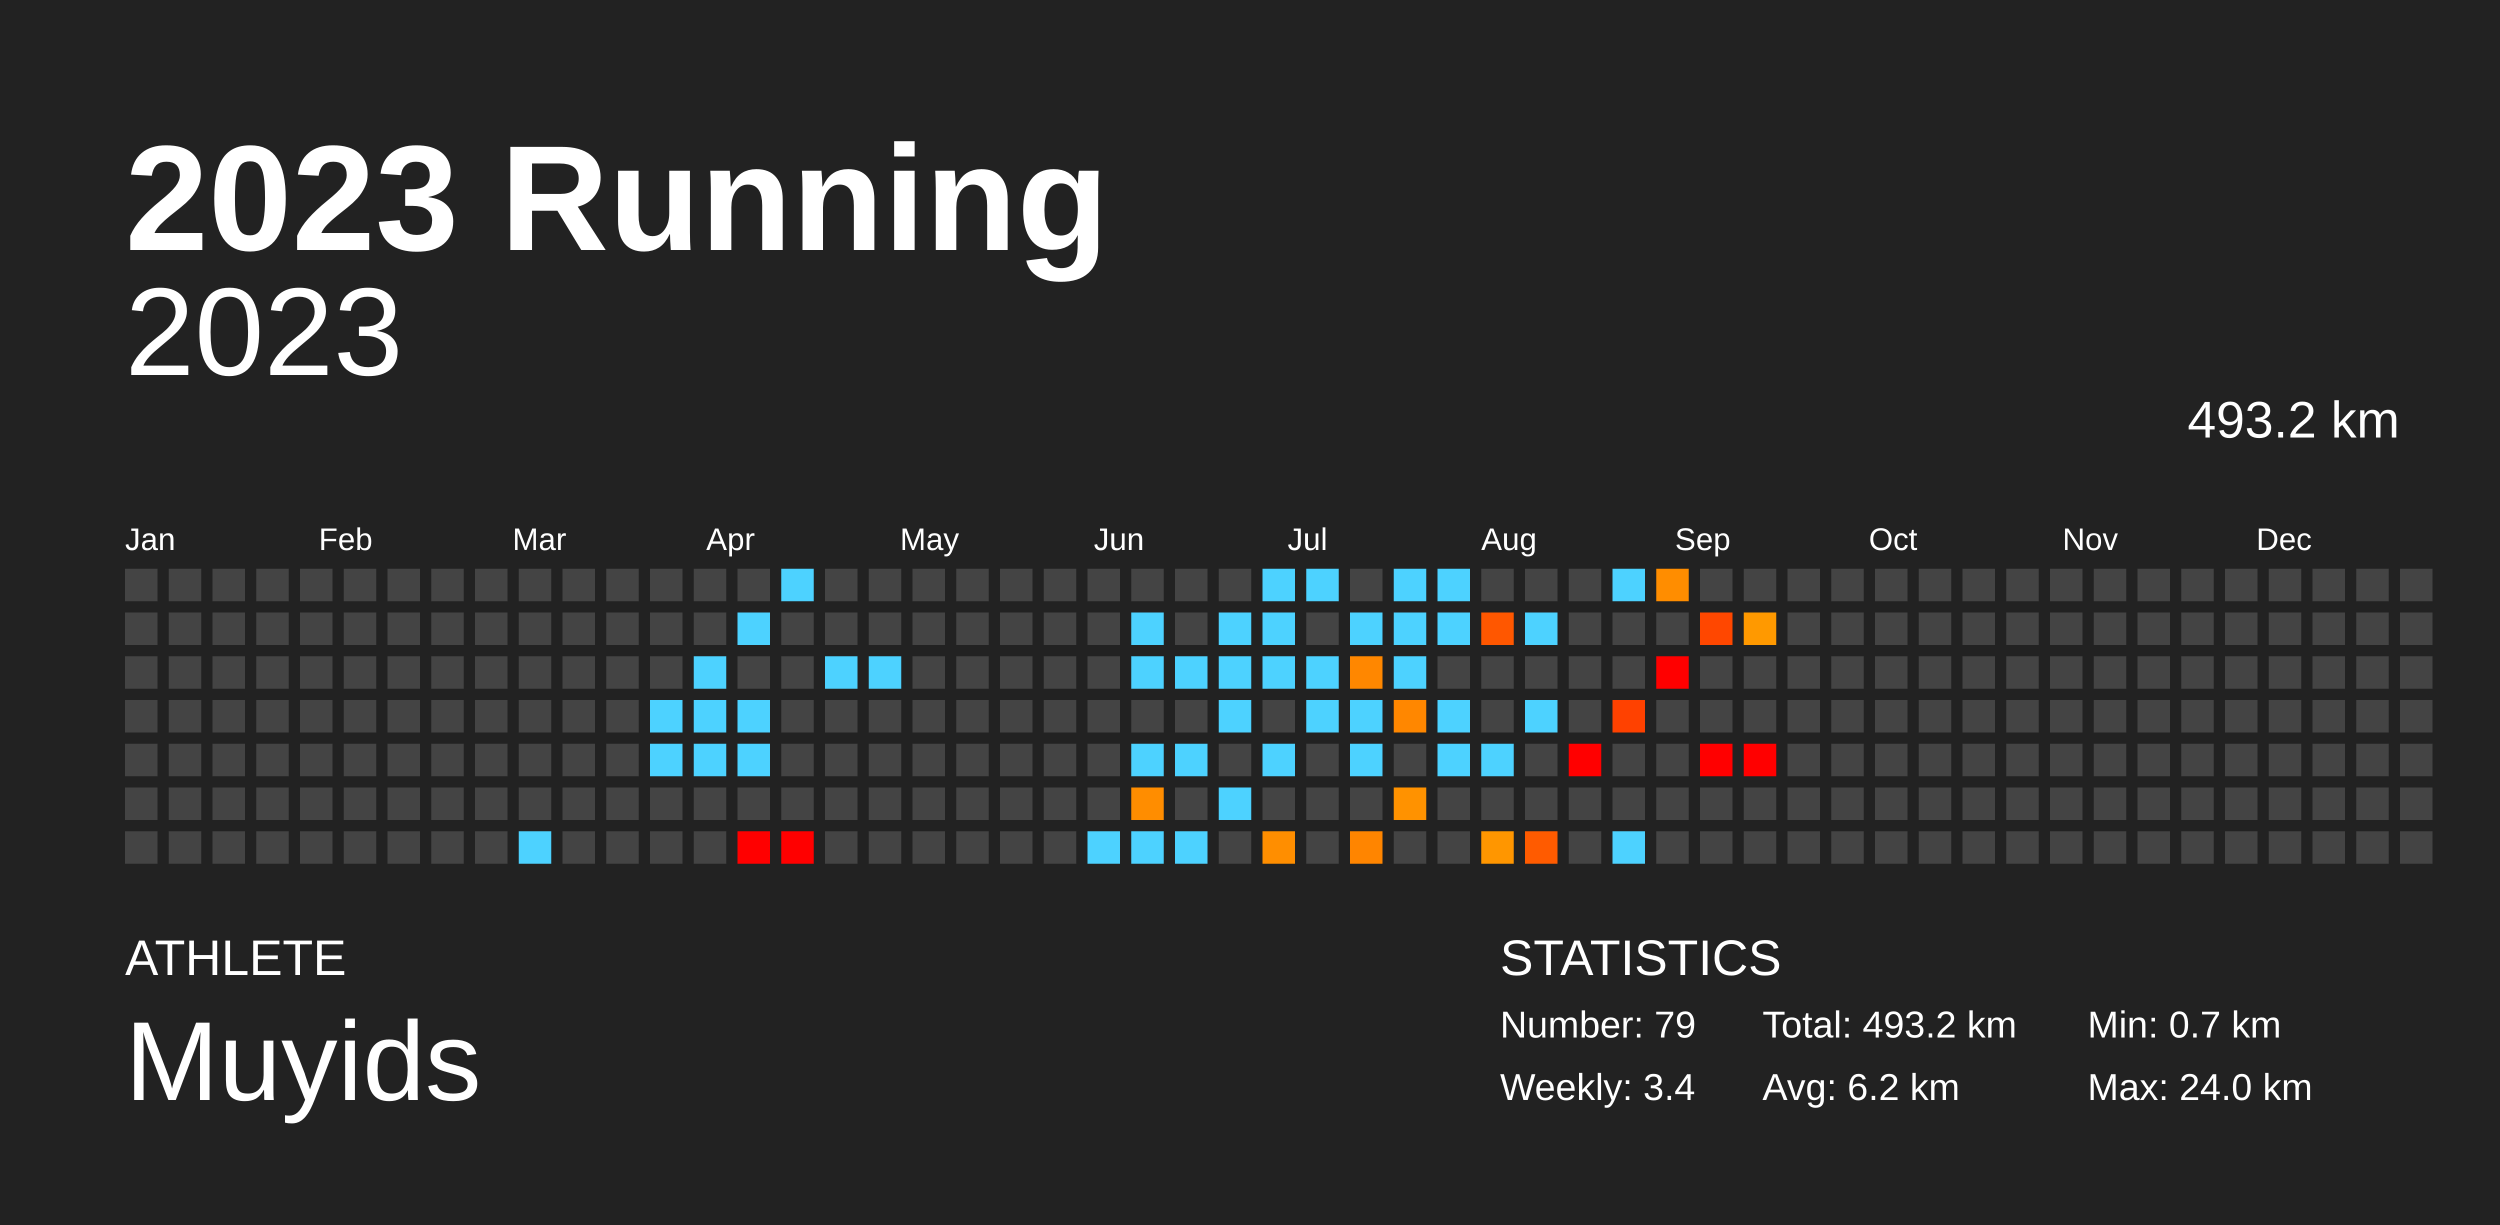
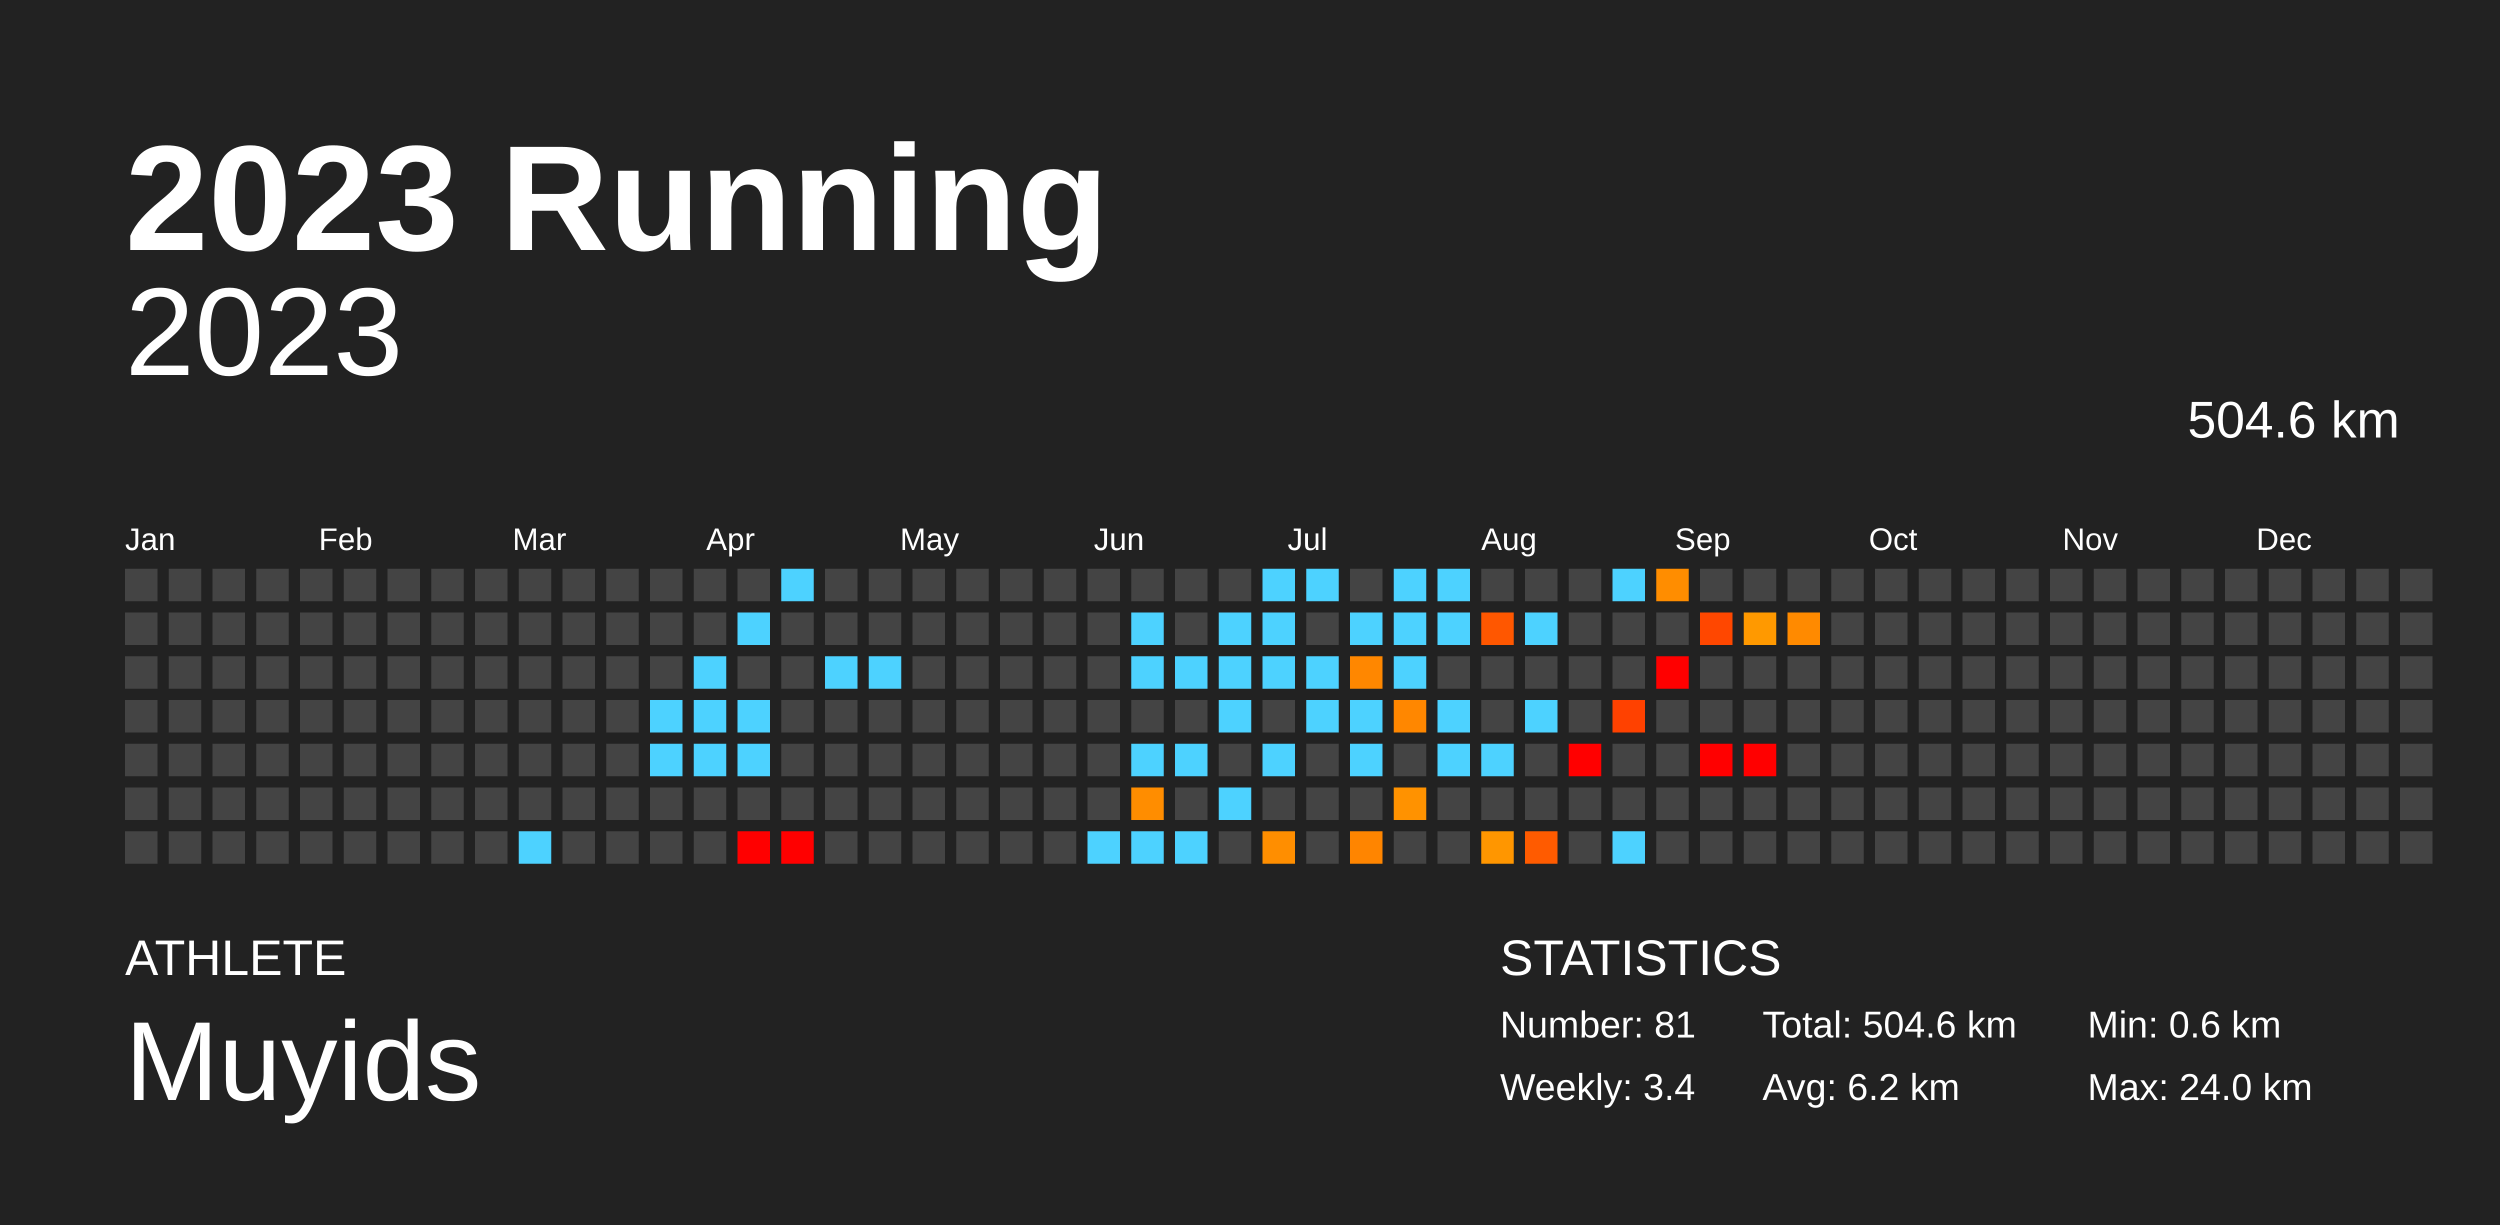
<svg xmlns="http://www.w3.org/2000/svg" baseProfile="full" height="98mm" version="1.1" viewBox="0,0,200,98" width="200mm">
  <defs />
  <rect fill="#222222" height="98" width="200" x="0" y="0" />
  <text fill="#FFFFFF" style="font-size:12px; font-family:Arial; font-weight:bold;" x="10" y="20">2023 Running</text>
  <text fill="#FFFFFF" style="font-size:4px; font-family:Arial" x="10" y="78">ATHLETE</text>
  <text fill="#FFFFFF" style="font-size:9px; font-family:Arial" x="10" y="88">Muyids</text>
  <text fill="#FFFFFF" style="font-size:4px; font-family:Arial" x="120" y="78">STATISTICS</text>
-   <text fill="#FFFFFF" style="font-size:3px; font-family:Arial" x="120" y="83">Number: 79</text>
+   <text fill="#FFFFFF" style="font-size:3px; font-family:Arial" x="120" y="83">Number: 81</text>
  <text fill="#FFFFFF" style="font-size:3px; font-family:Arial" x="120" y="88">Weekly: 3.4</text>
-   <text fill="#FFFFFF" style="font-size:3px; font-family:Arial" x="141" y="83">Total: 493.2 km</text>
+   <text fill="#FFFFFF" style="font-size:3px; font-family:Arial" x="141" y="83">Total: 504.6 km</text>
  <text fill="#FFFFFF" style="font-size:3px; font-family:Arial" x="141" y="88">Avg: 6.2 km</text>
-   <text fill="#FFFFFF" style="font-size:3px; font-family:Arial" x="167" y="83">Min: 0.7 km</text>
+   <text fill="#FFFFFF" style="font-size:3px; font-family:Arial" x="167" y="83">Min: 0.6 km</text>
  <text fill="#FFFFFF" style="font-size:3px; font-family:Arial" x="167" y="88">Max: 24.0 km</text>
  <text alignment-baseline="hanging" fill="#FFFFFF" style="font-size:10.0px; font-family:Arial;" x="10" y="30">2023</text>
-   <text alignment-baseline="hanging" fill="#FFFFFF" style="font-size:4.125px; font-family:Arial;" x="175" y="35">493.2 km</text>
+   <text alignment-baseline="hanging" fill="#FFFFFF" style="font-size:4.125px; font-family:Arial;" x="175" y="35">504.6 km</text>
  <text fill="#FFFFFF" style="font-size:2.5px; font-family:Arial" x="10.0" y="44">Jan</text>
  <text fill="#FFFFFF" style="font-size:2.5px; font-family:Arial" x="25.5" y="44">Feb</text>
  <text fill="#FFFFFF" style="font-size:2.5px; font-family:Arial" x="41.0" y="44">Mar</text>
  <text fill="#FFFFFF" style="font-size:2.5px; font-family:Arial" x="56.5" y="44">Apr</text>
  <text fill="#FFFFFF" style="font-size:2.5px; font-family:Arial" x="72.0" y="44">May</text>
  <text fill="#FFFFFF" style="font-size:2.5px; font-family:Arial" x="87.5" y="44">Jun</text>
  <text fill="#FFFFFF" style="font-size:2.5px; font-family:Arial" x="103.0" y="44">Jul</text>
  <text fill="#FFFFFF" style="font-size:2.5px; font-family:Arial" x="118.5" y="44">Aug</text>
  <text fill="#FFFFFF" style="font-size:2.5px; font-family:Arial" x="134.0" y="44">Sep</text>
  <text fill="#FFFFFF" style="font-size:2.5px; font-family:Arial" x="149.5" y="44">Oct</text>
  <text fill="#FFFFFF" style="font-size:2.5px; font-family:Arial" x="165.0" y="44">Nov</text>
  <text fill="#FFFFFF" style="font-size:2.5px; font-family:Arial" x="180.5" y="44">Dec</text>
  <rect fill="#444444" height="2.6" width="2.6" x="10.0" y="45.5" />
  <rect fill="#444444" height="2.6" width="2.6" x="10.0" y="49.0" />
  <rect fill="#444444" height="2.6" width="2.6" x="10.0" y="52.5" />
  <rect fill="#444444" height="2.6" width="2.6" x="10.0" y="56.0" />
  <rect fill="#444444" height="2.6" width="2.6" x="10.0" y="59.5" />
  <rect fill="#444444" height="2.6" width="2.6" x="10.0" y="63.0" />
  <rect fill="#444444" height="2.6" width="2.6" x="10.0" y="66.5" />
  <rect fill="#444444" height="2.6" width="2.6" x="13.5" y="45.5" />
  <rect fill="#444444" height="2.6" width="2.6" x="13.5" y="49.0" />
  <rect fill="#444444" height="2.6" width="2.6" x="13.5" y="52.5" />
  <rect fill="#444444" height="2.6" width="2.6" x="13.5" y="56.0" />
  <rect fill="#444444" height="2.6" width="2.6" x="13.5" y="59.5" />
  <rect fill="#444444" height="2.6" width="2.6" x="13.5" y="63.0" />
  <rect fill="#444444" height="2.6" width="2.6" x="13.5" y="66.5" />
  <rect fill="#444444" height="2.6" width="2.6" x="17.0" y="45.5" />
  <rect fill="#444444" height="2.6" width="2.6" x="17.0" y="49.0" />
  <rect fill="#444444" height="2.6" width="2.6" x="17.0" y="52.5" />
  <rect fill="#444444" height="2.6" width="2.6" x="17.0" y="56.0" />
  <rect fill="#444444" height="2.6" width="2.6" x="17.0" y="59.5" />
  <rect fill="#444444" height="2.6" width="2.6" x="17.0" y="63.0" />
  <rect fill="#444444" height="2.6" width="2.6" x="17.0" y="66.5" />
  <rect fill="#444444" height="2.6" width="2.6" x="20.5" y="45.5" />
  <rect fill="#444444" height="2.6" width="2.6" x="20.5" y="49.0" />
  <rect fill="#444444" height="2.6" width="2.6" x="20.5" y="52.5" />
  <rect fill="#444444" height="2.6" width="2.6" x="20.5" y="56.0" />
  <rect fill="#444444" height="2.6" width="2.6" x="20.5" y="59.5" />
  <rect fill="#444444" height="2.6" width="2.6" x="20.5" y="63.0" />
  <rect fill="#444444" height="2.6" width="2.6" x="20.5" y="66.5" />
  <rect fill="#444444" height="2.6" width="2.6" x="24.0" y="45.5" />
  <rect fill="#444444" height="2.6" width="2.6" x="24.0" y="49.0" />
  <rect fill="#444444" height="2.6" width="2.6" x="24.0" y="52.5" />
  <rect fill="#444444" height="2.6" width="2.6" x="24.0" y="56.0" />
  <rect fill="#444444" height="2.6" width="2.6" x="24.0" y="59.5" />
  <rect fill="#444444" height="2.6" width="2.6" x="24.0" y="63.0" />
  <rect fill="#444444" height="2.6" width="2.6" x="24.0" y="66.5" />
  <rect fill="#444444" height="2.6" width="2.6" x="27.5" y="45.5" />
  <rect fill="#444444" height="2.6" width="2.6" x="27.5" y="49.0" />
  <rect fill="#444444" height="2.6" width="2.6" x="27.5" y="52.5" />
  <rect fill="#444444" height="2.6" width="2.6" x="27.5" y="56.0" />
  <rect fill="#444444" height="2.6" width="2.6" x="27.5" y="59.5" />
  <rect fill="#444444" height="2.6" width="2.6" x="27.5" y="63.0" />
  <rect fill="#444444" height="2.6" width="2.6" x="27.5" y="66.5" />
  <rect fill="#444444" height="2.6" width="2.6" x="31.0" y="45.5" />
  <rect fill="#444444" height="2.6" width="2.6" x="31.0" y="49.0" />
  <rect fill="#444444" height="2.6" width="2.6" x="31.0" y="52.5" />
  <rect fill="#444444" height="2.6" width="2.6" x="31.0" y="56.0" />
  <rect fill="#444444" height="2.6" width="2.6" x="31.0" y="59.5" />
  <rect fill="#444444" height="2.6" width="2.6" x="31.0" y="63.0" />
  <rect fill="#444444" height="2.6" width="2.6" x="31.0" y="66.5" />
  <rect fill="#444444" height="2.6" width="2.6" x="34.5" y="45.5" />
  <rect fill="#444444" height="2.6" width="2.6" x="34.5" y="49.0" />
  <rect fill="#444444" height="2.6" width="2.6" x="34.5" y="52.5" />
  <rect fill="#444444" height="2.6" width="2.6" x="34.5" y="56.0" />
  <rect fill="#444444" height="2.6" width="2.6" x="34.5" y="59.5" />
  <rect fill="#444444" height="2.6" width="2.6" x="34.5" y="63.0" />
  <rect fill="#444444" height="2.6" width="2.6" x="34.5" y="66.5" />
  <rect fill="#444444" height="2.6" width="2.6" x="38.0" y="45.5" />
  <rect fill="#444444" height="2.6" width="2.6" x="38.0" y="49.0" />
  <rect fill="#444444" height="2.6" width="2.6" x="38.0" y="52.5" />
  <rect fill="#444444" height="2.6" width="2.6" x="38.0" y="56.0" />
  <rect fill="#444444" height="2.6" width="2.6" x="38.0" y="59.5" />
  <rect fill="#444444" height="2.6" width="2.6" x="38.0" y="63.0" />
  <rect fill="#444444" height="2.6" width="2.6" x="38.0" y="66.5" />
  <rect fill="#444444" height="2.6" width="2.6" x="41.5" y="45.5" />
  <rect fill="#444444" height="2.6" width="2.6" x="41.5" y="49.0" />
  <rect fill="#444444" height="2.6" width="2.6" x="41.5" y="52.5" />
  <rect fill="#444444" height="2.6" width="2.6" x="41.5" y="56.0" />
  <rect fill="#444444" height="2.6" width="2.6" x="41.5" y="59.5" />
  <rect fill="#444444" height="2.6" width="2.6" x="41.5" y="63.0" />
  <rect fill="#4dd2ff" height="2.6" width="2.6" x="41.5" y="66.5" />
  <rect fill="#444444" height="2.6" width="2.6" x="45.0" y="45.5" />
  <rect fill="#444444" height="2.6" width="2.6" x="45.0" y="49.0" />
  <rect fill="#444444" height="2.6" width="2.6" x="45.0" y="52.5" />
  <rect fill="#444444" height="2.6" width="2.6" x="45.0" y="56.0" />
  <rect fill="#444444" height="2.6" width="2.6" x="45.0" y="59.5" />
  <rect fill="#444444" height="2.6" width="2.6" x="45.0" y="63.0" />
  <rect fill="#444444" height="2.6" width="2.6" x="45.0" y="66.5" />
  <rect fill="#444444" height="2.6" width="2.6" x="48.5" y="45.5" />
  <rect fill="#444444" height="2.6" width="2.6" x="48.5" y="49.0" />
  <rect fill="#444444" height="2.6" width="2.6" x="48.5" y="52.5" />
  <rect fill="#444444" height="2.6" width="2.6" x="48.5" y="56.0" />
  <rect fill="#444444" height="2.6" width="2.6" x="48.5" y="59.5" />
  <rect fill="#444444" height="2.6" width="2.6" x="48.5" y="63.0" />
  <rect fill="#444444" height="2.6" width="2.6" x="48.5" y="66.5" />
  <rect fill="#444444" height="2.6" width="2.6" x="52.0" y="45.5" />
  <rect fill="#444444" height="2.6" width="2.6" x="52.0" y="49.0" />
  <rect fill="#444444" height="2.6" width="2.6" x="52.0" y="52.5" />
  <rect fill="#4dd2ff" height="2.6" width="2.6" x="52.0" y="56.0" />
  <rect fill="#4dd2ff" height="2.6" width="2.6" x="52.0" y="59.5" />
  <rect fill="#444444" height="2.6" width="2.6" x="52.0" y="63.0" />
  <rect fill="#444444" height="2.6" width="2.6" x="52.0" y="66.5" />
  <rect fill="#444444" height="2.6" width="2.6" x="55.5" y="45.5" />
  <rect fill="#444444" height="2.6" width="2.6" x="55.5" y="49.0" />
  <rect fill="#4dd2ff" height="2.6" width="2.6" x="55.5" y="52.5" />
  <rect fill="#4dd2ff" height="2.6" width="2.6" x="55.5" y="56.0" />
  <rect fill="#4dd2ff" height="2.6" width="2.6" x="55.5" y="59.5" />
  <rect fill="#444444" height="2.6" width="2.6" x="55.5" y="63.0" />
  <rect fill="#444444" height="2.6" width="2.6" x="55.5" y="66.5" />
  <rect fill="#444444" height="2.6" width="2.6" x="59.0" y="45.5" />
  <rect fill="#4dd2ff" height="2.6" width="2.6" x="59.0" y="49.0" />
  <rect fill="#444444" height="2.6" width="2.6" x="59.0" y="52.5" />
  <rect fill="#4dd2ff" height="2.6" width="2.6" x="59.0" y="56.0" />
  <rect fill="#4dd2ff" height="2.6" width="2.6" x="59.0" y="59.5" />
  <rect fill="#444444" height="2.6" width="2.6" x="59.0" y="63.0" />
  <rect fill="red" height="2.6" width="2.6" x="59.0" y="66.5" />
  <rect fill="#4dd2ff" height="2.6" width="2.6" x="62.5" y="45.5" />
  <rect fill="#444444" height="2.6" width="2.6" x="62.5" y="49.0" />
  <rect fill="#444444" height="2.6" width="2.6" x="62.5" y="52.5" />
  <rect fill="#444444" height="2.6" width="2.6" x="62.5" y="56.0" />
  <rect fill="#444444" height="2.6" width="2.6" x="62.5" y="59.5" />
  <rect fill="#444444" height="2.6" width="2.6" x="62.5" y="63.0" />
  <rect fill="red" height="2.6" width="2.6" x="62.5" y="66.5" />
  <rect fill="#444444" height="2.6" width="2.6" x="66.0" y="45.5" />
  <rect fill="#444444" height="2.6" width="2.6" x="66.0" y="49.0" />
  <rect fill="#4dd2ff" height="2.6" width="2.6" x="66.0" y="52.5" />
  <rect fill="#444444" height="2.6" width="2.6" x="66.0" y="56.0" />
  <rect fill="#444444" height="2.6" width="2.6" x="66.0" y="59.5" />
  <rect fill="#444444" height="2.6" width="2.6" x="66.0" y="63.0" />
  <rect fill="#444444" height="2.6" width="2.6" x="66.0" y="66.5" />
  <rect fill="#444444" height="2.6" width="2.6" x="69.5" y="45.5" />
  <rect fill="#444444" height="2.6" width="2.6" x="69.5" y="49.0" />
  <rect fill="#4dd2ff" height="2.6" width="2.6" x="69.5" y="52.5" />
  <rect fill="#444444" height="2.6" width="2.6" x="69.5" y="56.0" />
  <rect fill="#444444" height="2.6" width="2.6" x="69.5" y="59.5" />
  <rect fill="#444444" height="2.6" width="2.6" x="69.5" y="63.0" />
  <rect fill="#444444" height="2.6" width="2.6" x="69.5" y="66.5" />
  <rect fill="#444444" height="2.6" width="2.6" x="73.0" y="45.5" />
  <rect fill="#444444" height="2.6" width="2.6" x="73.0" y="49.0" />
  <rect fill="#444444" height="2.6" width="2.6" x="73.0" y="52.5" />
  <rect fill="#444444" height="2.6" width="2.6" x="73.0" y="56.0" />
  <rect fill="#444444" height="2.6" width="2.6" x="73.0" y="59.5" />
  <rect fill="#444444" height="2.6" width="2.6" x="73.0" y="63.0" />
  <rect fill="#444444" height="2.6" width="2.6" x="73.0" y="66.5" />
  <rect fill="#444444" height="2.6" width="2.6" x="76.5" y="45.5" />
  <rect fill="#444444" height="2.6" width="2.6" x="76.5" y="49.0" />
  <rect fill="#444444" height="2.6" width="2.6" x="76.5" y="52.5" />
  <rect fill="#444444" height="2.6" width="2.6" x="76.5" y="56.0" />
  <rect fill="#444444" height="2.6" width="2.6" x="76.5" y="59.5" />
  <rect fill="#444444" height="2.6" width="2.6" x="76.5" y="63.0" />
  <rect fill="#444444" height="2.6" width="2.6" x="76.5" y="66.5" />
  <rect fill="#444444" height="2.6" width="2.6" x="80.0" y="45.5" />
  <rect fill="#444444" height="2.6" width="2.6" x="80.0" y="49.0" />
  <rect fill="#444444" height="2.6" width="2.6" x="80.0" y="52.5" />
  <rect fill="#444444" height="2.6" width="2.6" x="80.0" y="56.0" />
  <rect fill="#444444" height="2.6" width="2.6" x="80.0" y="59.5" />
  <rect fill="#444444" height="2.6" width="2.6" x="80.0" y="63.0" />
  <rect fill="#444444" height="2.6" width="2.6" x="80.0" y="66.5" />
  <rect fill="#444444" height="2.6" width="2.6" x="83.5" y="45.5" />
  <rect fill="#444444" height="2.6" width="2.6" x="83.5" y="49.0" />
  <rect fill="#444444" height="2.6" width="2.6" x="83.5" y="52.5" />
  <rect fill="#444444" height="2.6" width="2.6" x="83.5" y="56.0" />
  <rect fill="#444444" height="2.6" width="2.6" x="83.5" y="59.5" />
  <rect fill="#444444" height="2.6" width="2.6" x="83.5" y="63.0" />
  <rect fill="#444444" height="2.6" width="2.6" x="83.5" y="66.5" />
  <rect fill="#444444" height="2.6" width="2.6" x="87.0" y="45.5" />
  <rect fill="#444444" height="2.6" width="2.6" x="87.0" y="49.0" />
  <rect fill="#444444" height="2.6" width="2.6" x="87.0" y="52.5" />
  <rect fill="#444444" height="2.6" width="2.6" x="87.0" y="56.0" />
  <rect fill="#444444" height="2.6" width="2.6" x="87.0" y="59.5" />
  <rect fill="#444444" height="2.6" width="2.6" x="87.0" y="63.0" />
  <rect fill="#4dd2ff" height="2.6" width="2.6" x="87.0" y="66.5" />
  <rect fill="#444444" height="2.6" width="2.6" x="90.5" y="45.5" />
  <rect fill="#4dd2ff" height="2.6" width="2.6" x="90.5" y="49.0" />
  <rect fill="#4dd2ff" height="2.6" width="2.6" x="90.5" y="52.5" />
  <rect fill="#444444" height="2.6" width="2.6" x="90.5" y="56.0" />
  <rect fill="#4dd2ff" height="2.6" width="2.6" x="90.5" y="59.5" />
  <rect fill="#ff8d00" height="2.6" width="2.6" x="90.5" y="63.0" />
  <rect fill="#4dd2ff" height="2.6" width="2.6" x="90.5" y="66.5" />
  <rect fill="#444444" height="2.6" width="2.6" x="94.0" y="45.5" />
  <rect fill="#444444" height="2.6" width="2.6" x="94.0" y="49.0" />
  <rect fill="#4dd2ff" height="2.6" width="2.6" x="94.0" y="52.5" />
  <rect fill="#444444" height="2.6" width="2.6" x="94.0" y="56.0" />
  <rect fill="#4dd2ff" height="2.6" width="2.6" x="94.0" y="59.5" />
  <rect fill="#444444" height="2.6" width="2.6" x="94.0" y="63.0" />
  <rect fill="#4dd2ff" height="2.6" width="2.6" x="94.0" y="66.5" />
  <rect fill="#444444" height="2.6" width="2.6" x="97.5" y="45.5" />
  <rect fill="#4dd2ff" height="2.6" width="2.6" x="97.5" y="49.0" />
  <rect fill="#4dd2ff" height="2.6" width="2.6" x="97.5" y="52.5" />
  <rect fill="#4dd2ff" height="2.6" width="2.6" x="97.5" y="56.0" />
  <rect fill="#444444" height="2.6" width="2.6" x="97.5" y="59.5" />
  <rect fill="#4dd2ff" height="2.6" width="2.6" x="97.5" y="63.0" />
  <rect fill="#444444" height="2.6" width="2.6" x="97.5" y="66.5" />
  <rect fill="#4dd2ff" height="2.6" width="2.6" x="101.0" y="45.5" />
  <rect fill="#4dd2ff" height="2.6" width="2.6" x="101.0" y="49.0" />
  <rect fill="#4dd2ff" height="2.6" width="2.6" x="101.0" y="52.5" />
  <rect fill="#444444" height="2.6" width="2.6" x="101.0" y="56.0" />
  <rect fill="#4dd2ff" height="2.6" width="2.6" x="101.0" y="59.5" />
  <rect fill="#444444" height="2.6" width="2.6" x="101.0" y="63.0" />
  <rect fill="#ff8e00" height="2.6" width="2.6" x="101.0" y="66.5" />
  <rect fill="#4dd2ff" height="2.6" width="2.6" x="104.5" y="45.5" />
  <rect fill="#444444" height="2.6" width="2.6" x="104.5" y="49.0" />
  <rect fill="#4dd2ff" height="2.6" width="2.6" x="104.5" y="52.5" />
  <rect fill="#4dd2ff" height="2.6" width="2.6" x="104.5" y="56.0" />
  <rect fill="#444444" height="2.6" width="2.6" x="104.5" y="59.5" />
  <rect fill="#444444" height="2.6" width="2.6" x="104.5" y="63.0" />
  <rect fill="#444444" height="2.6" width="2.6" x="104.5" y="66.5" />
  <rect fill="#444444" height="2.6" width="2.6" x="108.0" y="45.5" />
  <rect fill="#4dd2ff" height="2.6" width="2.6" x="108.0" y="49.0" />
  <rect fill="#ff8700" height="2.6" width="2.6" x="108.0" y="52.5" />
  <rect fill="#4dd2ff" height="2.6" width="2.6" x="108.0" y="56.0" />
  <rect fill="#4dd2ff" height="2.6" width="2.6" x="108.0" y="59.5" />
  <rect fill="#444444" height="2.6" width="2.6" x="108.0" y="63.0" />
  <rect fill="#ff8500" height="2.6" width="2.6" x="108.0" y="66.5" />
  <rect fill="#4dd2ff" height="2.6" width="2.6" x="111.5" y="45.5" />
  <rect fill="#4dd2ff" height="2.6" width="2.6" x="111.5" y="49.0" />
  <rect fill="#4dd2ff" height="2.6" width="2.6" x="111.5" y="52.5" />
  <rect fill="#ff8700" height="2.6" width="2.6" x="111.5" y="56.0" />
  <rect fill="#444444" height="2.6" width="2.6" x="111.5" y="59.5" />
  <rect fill="#ff9200" height="2.6" width="2.6" x="111.5" y="63.0" />
  <rect fill="#444444" height="2.6" width="2.6" x="111.5" y="66.5" />
  <rect fill="#4dd2ff" height="2.6" width="2.6" x="115.0" y="45.5" />
  <rect fill="#4dd2ff" height="2.6" width="2.6" x="115.0" y="49.0" />
  <rect fill="#444444" height="2.6" width="2.6" x="115.0" y="52.5" />
  <rect fill="#4dd2ff" height="2.6" width="2.6" x="115.0" y="56.0" />
  <rect fill="#4dd2ff" height="2.6" width="2.6" x="115.0" y="59.5" />
  <rect fill="#444444" height="2.6" width="2.6" x="115.0" y="63.0" />
  <rect fill="#444444" height="2.6" width="2.6" x="115.0" y="66.5" />
  <rect fill="#444444" height="2.6" width="2.6" x="118.5" y="45.5" />
  <rect fill="#ff5700" height="2.6" width="2.6" x="118.5" y="49.0" />
  <rect fill="#444444" height="2.6" width="2.6" x="118.5" y="52.5" />
  <rect fill="#444444" height="2.6" width="2.6" x="118.5" y="56.0" />
  <rect fill="#4dd2ff" height="2.6" width="2.6" x="118.5" y="59.5" />
  <rect fill="#444444" height="2.6" width="2.6" x="118.5" y="63.0" />
  <rect fill="#ff9600" height="2.6" width="2.6" x="118.5" y="66.5" />
  <rect fill="#444444" height="2.6" width="2.6" x="122.0" y="45.5" />
  <rect fill="#4dd2ff" height="2.6" width="2.6" x="122.0" y="49.0" />
  <rect fill="#444444" height="2.6" width="2.6" x="122.0" y="52.5" />
  <rect fill="#4dd2ff" height="2.6" width="2.6" x="122.0" y="56.0" />
  <rect fill="#444444" height="2.6" width="2.6" x="122.0" y="59.5" />
  <rect fill="#444444" height="2.6" width="2.6" x="122.0" y="63.0" />
  <rect fill="#ff5b00" height="2.6" width="2.6" x="122.0" y="66.5" />
  <rect fill="#444444" height="2.6" width="2.6" x="125.5" y="45.5" />
  <rect fill="#444444" height="2.6" width="2.6" x="125.5" y="49.0" />
  <rect fill="#444444" height="2.6" width="2.6" x="125.5" y="52.5" />
  <rect fill="#444444" height="2.6" width="2.6" x="125.5" y="56.0" />
  <rect fill="red" height="2.6" width="2.6" x="125.5" y="59.5" />
  <rect fill="#444444" height="2.6" width="2.6" x="125.5" y="63.0" />
  <rect fill="#444444" height="2.6" width="2.6" x="125.5" y="66.5" />
  <rect fill="#4dd2ff" height="2.6" width="2.6" x="129.0" y="45.5" />
  <rect fill="#444444" height="2.6" width="2.6" x="129.0" y="49.0" />
  <rect fill="#444444" height="2.6" width="2.6" x="129.0" y="52.5" />
  <rect fill="#ff4100" height="2.6" width="2.6" x="129.0" y="56.0" />
  <rect fill="#444444" height="2.6" width="2.6" x="129.0" y="59.5" />
  <rect fill="#444444" height="2.6" width="2.6" x="129.0" y="63.0" />
  <rect fill="#4dd2ff" height="2.6" width="2.6" x="129.0" y="66.5" />
  <rect fill="#ff8d00" height="2.6" width="2.6" x="132.5" y="45.5" />
  <rect fill="#444444" height="2.6" width="2.6" x="132.5" y="49.0" />
  <rect fill="red" height="2.6" width="2.6" x="132.5" y="52.5" />
  <rect fill="#444444" height="2.6" width="2.6" x="132.5" y="56.0" />
  <rect fill="#444444" height="2.6" width="2.6" x="132.5" y="59.5" />
  <rect fill="#444444" height="2.6" width="2.6" x="132.5" y="63.0" />
  <rect fill="#444444" height="2.6" width="2.6" x="132.5" y="66.5" />
  <rect fill="#444444" height="2.6" width="2.6" x="136.0" y="45.5" />
  <rect fill="#ff4700" height="2.6" width="2.6" x="136.0" y="49.0" />
  <rect fill="#444444" height="2.6" width="2.6" x="136.0" y="52.5" />
  <rect fill="#444444" height="2.6" width="2.6" x="136.0" y="56.0" />
  <rect fill="red" height="2.6" width="2.6" x="136.0" y="59.5" />
  <rect fill="#444444" height="2.6" width="2.6" x="136.0" y="63.0" />
  <rect fill="#444444" height="2.6" width="2.6" x="136.0" y="66.5" />
  <rect fill="#444444" height="2.6" width="2.6" x="139.5" y="45.5" />
  <rect fill="#ff9900" height="2.6" width="2.6" x="139.5" y="49.0" />
  <rect fill="#444444" height="2.6" width="2.6" x="139.5" y="52.5" />
  <rect fill="#444444" height="2.6" width="2.6" x="139.5" y="56.0" />
  <rect fill="red" height="2.6" width="2.6" x="139.5" y="59.5" />
  <rect fill="#444444" height="2.6" width="2.6" x="139.5" y="63.0" />
  <rect fill="#444444" height="2.6" width="2.6" x="139.5" y="66.5" />
  <rect fill="#444444" height="2.6" width="2.6" x="143.0" y="45.5" />
-   <rect fill="#444444" height="2.6" width="2.6" x="143.0" y="49.0" />
+   <rect fill="#ff8a00" height="2.6" width="2.6" x="143.0" y="49.0" />
  <rect fill="#444444" height="2.6" width="2.6" x="143.0" y="52.5" />
  <rect fill="#444444" height="2.6" width="2.6" x="143.0" y="56.0" />
  <rect fill="#444444" height="2.6" width="2.6" x="143.0" y="59.5" />
  <rect fill="#444444" height="2.6" width="2.6" x="143.0" y="63.0" />
  <rect fill="#444444" height="2.6" width="2.6" x="143.0" y="66.5" />
  <rect fill="#444444" height="2.6" width="2.6" x="146.5" y="45.5" />
  <rect fill="#444444" height="2.6" width="2.6" x="146.5" y="49.0" />
  <rect fill="#444444" height="2.6" width="2.6" x="146.5" y="52.5" />
  <rect fill="#444444" height="2.6" width="2.6" x="146.5" y="56.0" />
  <rect fill="#444444" height="2.6" width="2.6" x="146.5" y="59.5" />
  <rect fill="#444444" height="2.6" width="2.6" x="146.5" y="63.0" />
  <rect fill="#444444" height="2.6" width="2.6" x="146.5" y="66.5" />
  <rect fill="#444444" height="2.6" width="2.6" x="150.0" y="45.5" />
  <rect fill="#444444" height="2.6" width="2.6" x="150.0" y="49.0" />
  <rect fill="#444444" height="2.6" width="2.6" x="150.0" y="52.5" />
  <rect fill="#444444" height="2.6" width="2.6" x="150.0" y="56.0" />
  <rect fill="#444444" height="2.6" width="2.6" x="150.0" y="59.5" />
  <rect fill="#444444" height="2.6" width="2.6" x="150.0" y="63.0" />
  <rect fill="#444444" height="2.6" width="2.6" x="150.0" y="66.5" />
  <rect fill="#444444" height="2.6" width="2.6" x="153.5" y="45.5" />
  <rect fill="#444444" height="2.6" width="2.6" x="153.5" y="49.0" />
  <rect fill="#444444" height="2.6" width="2.6" x="153.5" y="52.5" />
  <rect fill="#444444" height="2.6" width="2.6" x="153.5" y="56.0" />
  <rect fill="#444444" height="2.6" width="2.6" x="153.5" y="59.5" />
  <rect fill="#444444" height="2.6" width="2.6" x="153.5" y="63.0" />
  <rect fill="#444444" height="2.6" width="2.6" x="153.5" y="66.5" />
  <rect fill="#444444" height="2.6" width="2.6" x="157.0" y="45.5" />
  <rect fill="#444444" height="2.6" width="2.6" x="157.0" y="49.0" />
  <rect fill="#444444" height="2.6" width="2.6" x="157.0" y="52.5" />
  <rect fill="#444444" height="2.6" width="2.6" x="157.0" y="56.0" />
  <rect fill="#444444" height="2.6" width="2.6" x="157.0" y="59.5" />
  <rect fill="#444444" height="2.6" width="2.6" x="157.0" y="63.0" />
  <rect fill="#444444" height="2.6" width="2.6" x="157.0" y="66.5" />
  <rect fill="#444444" height="2.6" width="2.6" x="160.5" y="45.5" />
  <rect fill="#444444" height="2.6" width="2.6" x="160.5" y="49.0" />
  <rect fill="#444444" height="2.6" width="2.6" x="160.5" y="52.5" />
  <rect fill="#444444" height="2.6" width="2.6" x="160.5" y="56.0" />
  <rect fill="#444444" height="2.6" width="2.6" x="160.5" y="59.5" />
  <rect fill="#444444" height="2.6" width="2.6" x="160.5" y="63.0" />
  <rect fill="#444444" height="2.6" width="2.6" x="160.5" y="66.5" />
  <rect fill="#444444" height="2.6" width="2.6" x="164.0" y="45.5" />
  <rect fill="#444444" height="2.6" width="2.6" x="164.0" y="49.0" />
  <rect fill="#444444" height="2.6" width="2.6" x="164.0" y="52.5" />
  <rect fill="#444444" height="2.6" width="2.6" x="164.0" y="56.0" />
  <rect fill="#444444" height="2.6" width="2.6" x="164.0" y="59.5" />
  <rect fill="#444444" height="2.6" width="2.6" x="164.0" y="63.0" />
  <rect fill="#444444" height="2.6" width="2.6" x="164.0" y="66.5" />
  <rect fill="#444444" height="2.6" width="2.6" x="167.5" y="45.5" />
  <rect fill="#444444" height="2.6" width="2.6" x="167.5" y="49.0" />
  <rect fill="#444444" height="2.6" width="2.6" x="167.5" y="52.5" />
  <rect fill="#444444" height="2.6" width="2.6" x="167.5" y="56.0" />
  <rect fill="#444444" height="2.6" width="2.6" x="167.5" y="59.5" />
  <rect fill="#444444" height="2.6" width="2.6" x="167.5" y="63.0" />
  <rect fill="#444444" height="2.6" width="2.6" x="167.5" y="66.5" />
  <rect fill="#444444" height="2.6" width="2.6" x="171.0" y="45.5" />
  <rect fill="#444444" height="2.6" width="2.6" x="171.0" y="49.0" />
  <rect fill="#444444" height="2.6" width="2.6" x="171.0" y="52.5" />
  <rect fill="#444444" height="2.6" width="2.6" x="171.0" y="56.0" />
  <rect fill="#444444" height="2.6" width="2.6" x="171.0" y="59.5" />
  <rect fill="#444444" height="2.6" width="2.6" x="171.0" y="63.0" />
  <rect fill="#444444" height="2.6" width="2.6" x="171.0" y="66.5" />
  <rect fill="#444444" height="2.6" width="2.6" x="174.5" y="45.5" />
  <rect fill="#444444" height="2.6" width="2.6" x="174.5" y="49.0" />
  <rect fill="#444444" height="2.6" width="2.6" x="174.5" y="52.5" />
  <rect fill="#444444" height="2.6" width="2.6" x="174.5" y="56.0" />
  <rect fill="#444444" height="2.6" width="2.6" x="174.5" y="59.5" />
  <rect fill="#444444" height="2.6" width="2.6" x="174.5" y="63.0" />
  <rect fill="#444444" height="2.6" width="2.6" x="174.5" y="66.5" />
  <rect fill="#444444" height="2.6" width="2.6" x="178.0" y="45.5" />
  <rect fill="#444444" height="2.6" width="2.6" x="178.0" y="49.0" />
  <rect fill="#444444" height="2.6" width="2.6" x="178.0" y="52.5" />
  <rect fill="#444444" height="2.6" width="2.6" x="178.0" y="56.0" />
  <rect fill="#444444" height="2.6" width="2.6" x="178.0" y="59.5" />
  <rect fill="#444444" height="2.6" width="2.6" x="178.0" y="63.0" />
  <rect fill="#444444" height="2.6" width="2.6" x="178.0" y="66.5" />
  <rect fill="#444444" height="2.6" width="2.6" x="181.5" y="45.5" />
  <rect fill="#444444" height="2.6" width="2.6" x="181.5" y="49.0" />
  <rect fill="#444444" height="2.6" width="2.6" x="181.5" y="52.5" />
  <rect fill="#444444" height="2.6" width="2.6" x="181.5" y="56.0" />
  <rect fill="#444444" height="2.6" width="2.6" x="181.5" y="59.5" />
  <rect fill="#444444" height="2.6" width="2.6" x="181.5" y="63.0" />
  <rect fill="#444444" height="2.6" width="2.6" x="181.5" y="66.5" />
  <rect fill="#444444" height="2.6" width="2.6" x="185.0" y="45.5" />
  <rect fill="#444444" height="2.6" width="2.6" x="185.0" y="49.0" />
  <rect fill="#444444" height="2.6" width="2.6" x="185.0" y="52.5" />
  <rect fill="#444444" height="2.6" width="2.6" x="185.0" y="56.0" />
  <rect fill="#444444" height="2.6" width="2.6" x="185.0" y="59.5" />
  <rect fill="#444444" height="2.6" width="2.6" x="185.0" y="63.0" />
  <rect fill="#444444" height="2.6" width="2.6" x="185.0" y="66.5" />
  <rect fill="#444444" height="2.6" width="2.6" x="188.5" y="45.5" />
  <rect fill="#444444" height="2.6" width="2.6" x="188.5" y="49.0" />
  <rect fill="#444444" height="2.6" width="2.6" x="188.5" y="52.5" />
  <rect fill="#444444" height="2.6" width="2.6" x="188.5" y="56.0" />
  <rect fill="#444444" height="2.6" width="2.6" x="188.5" y="59.5" />
  <rect fill="#444444" height="2.6" width="2.6" x="188.5" y="63.0" />
  <rect fill="#444444" height="2.6" width="2.6" x="188.5" y="66.5" />
  <rect fill="#444444" height="2.6" width="2.6" x="192.0" y="45.5" />
  <rect fill="#444444" height="2.6" width="2.6" x="192.0" y="49.0" />
  <rect fill="#444444" height="2.6" width="2.6" x="192.0" y="52.5" />
  <rect fill="#444444" height="2.6" width="2.6" x="192.0" y="56.0" />
  <rect fill="#444444" height="2.6" width="2.6" x="192.0" y="59.5" />
  <rect fill="#444444" height="2.6" width="2.6" x="192.0" y="63.0" />
  <rect fill="#444444" height="2.6" width="2.6" x="192.0" y="66.5" />
</svg>
